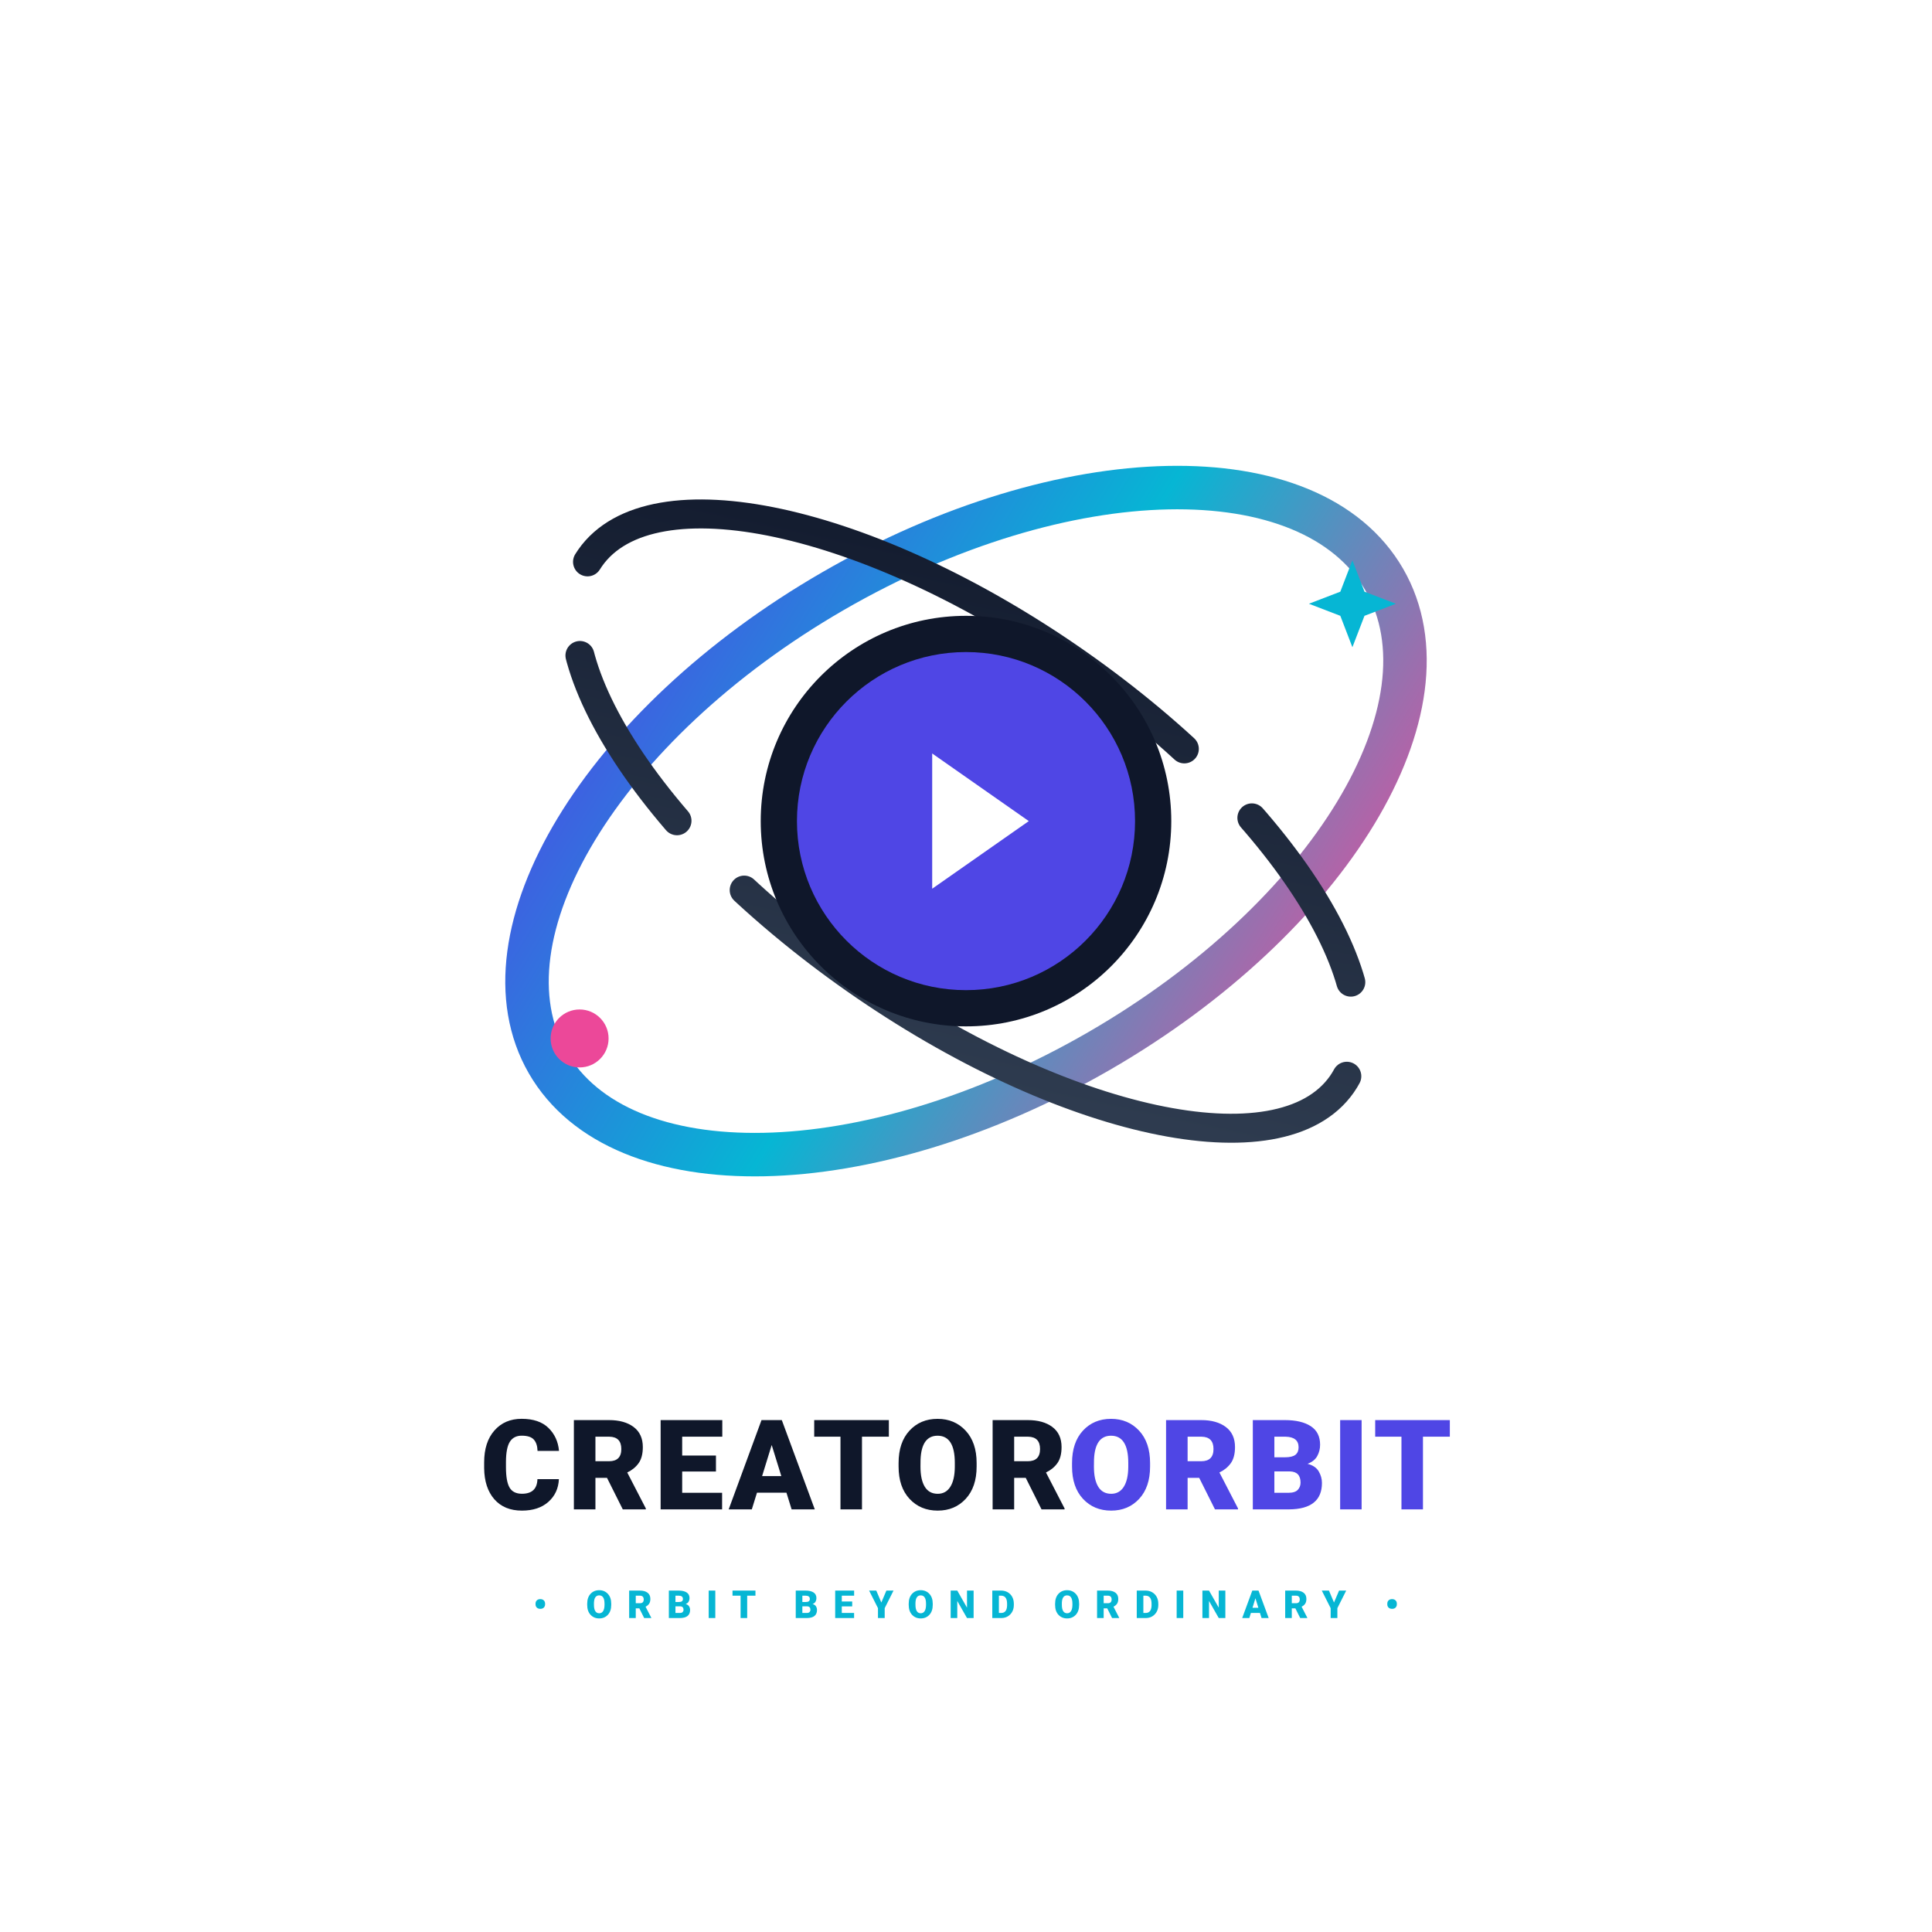
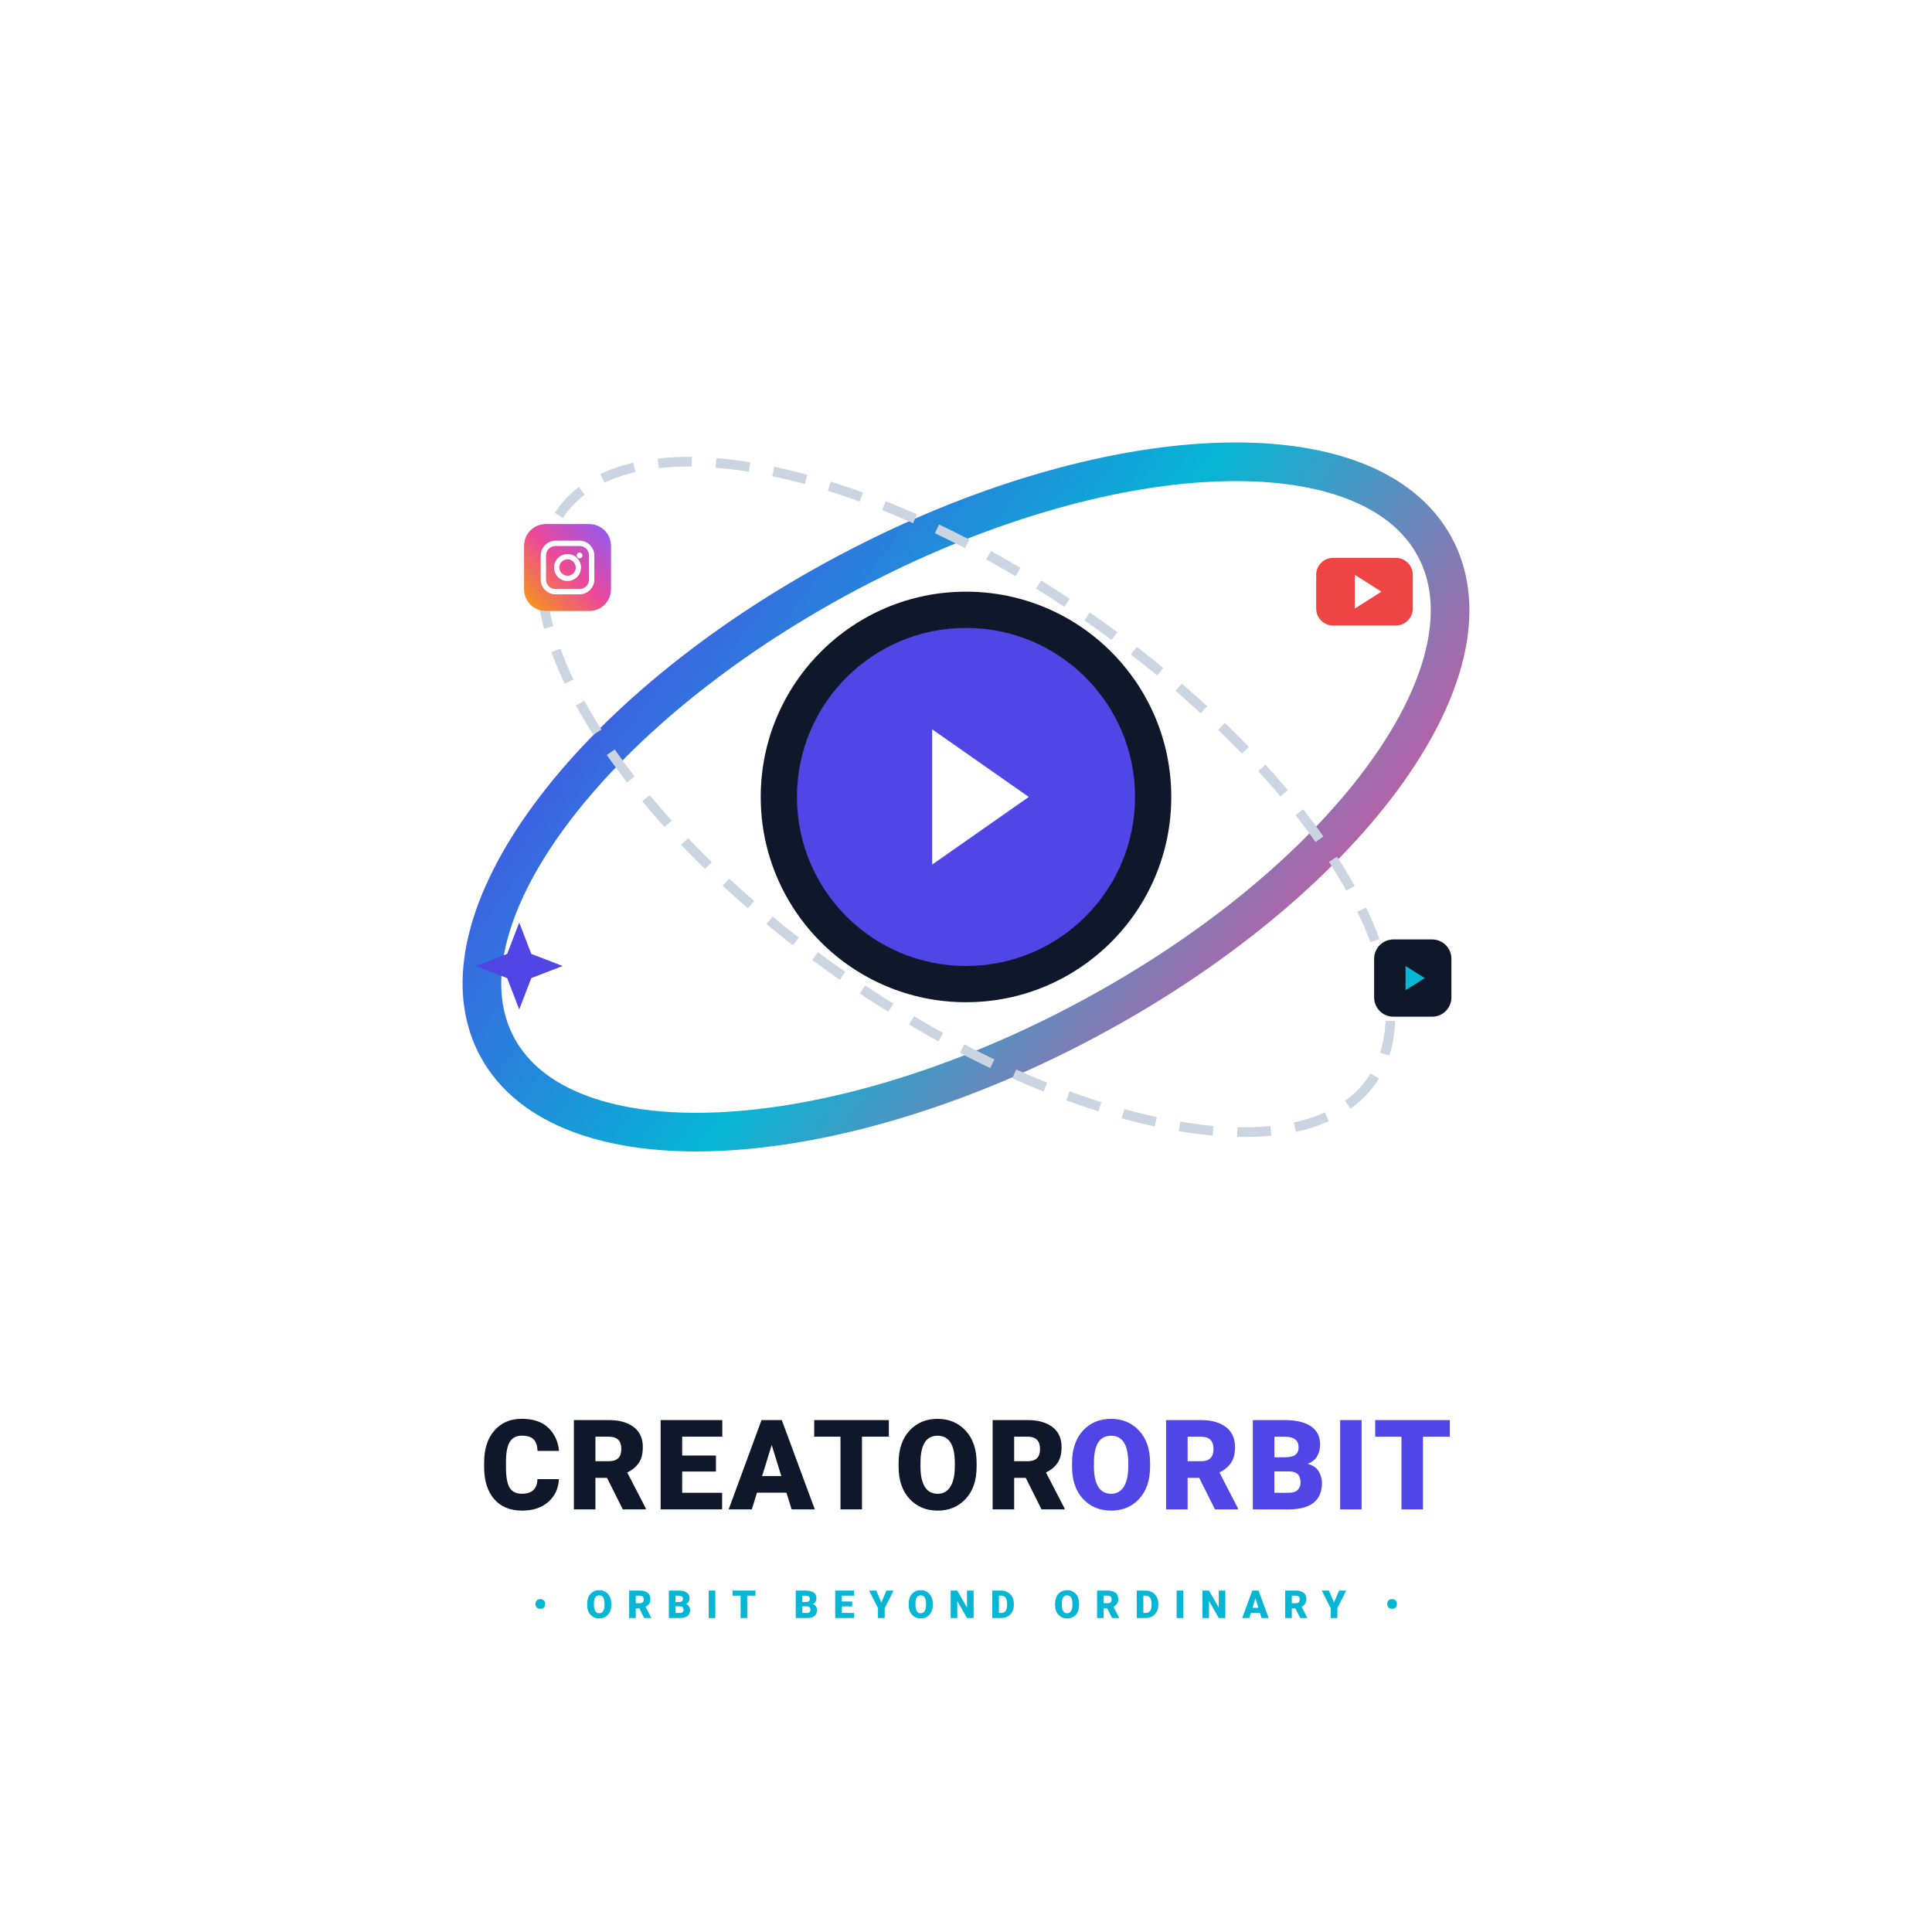
<svg xmlns="http://www.w3.org/2000/svg" viewBox="0 0 800 800" width="100%" height="100%">
  <defs>
-     <linearGradient id="glowIndigo" x1="0%" y1="0%" x2="100%" y2="100%">
+     <linearGradient id="glowIndigo3" x1="0%" y1="0%" x2="100%" y2="100%">
      <stop offset="0%" stop-color="#4F46E5" />
      <stop offset="50%" stop-color="#06B6D4" />
      <stop offset="100%" stop-color="#EC4899" />
    </linearGradient>
-     <linearGradient id="darkLoop" x1="0%" y1="0%" x2="100%" y2="100%">
-       <stop offset="0%" stop-color="#0F172A" />
-       <stop offset="100%" stop-color="#334155" />
+     <linearGradient id="instaGrad3" x1="0%" y1="100%" x2="100%" y2="0%">
+       <stop offset="0%" stop-color="#F59E0B" />
+       <stop offset="50%" stop-color="#EC4899" />
+       <stop offset="100%" stop-color="#8B5CF6" />
    </linearGradient>
  </defs>
  <rect width="800" height="800" fill="#FFFFFF" />
-   <g transform="translate(400, 340)">
-     <ellipse cx="0" cy="0" rx="200" ry="110" fill="none" stroke="url(#glowIndigo)" stroke-width="18" stroke-linecap="round" transform="rotate(-30)" />
-     <ellipse cx="0" cy="0" rx="190" ry="80" fill="none" stroke="url(#darkLoop)" stroke-width="12" stroke-linecap="round" stroke-dasharray="280 40 80 40" transform="rotate(35)" />
+   <g transform="translate(400, 330)">
+     <ellipse cx="0" cy="0" rx="220" ry="105" fill="none" stroke="url(#glowIndigo3)" stroke-width="16" stroke-linecap="round" transform="rotate(-28)" />
+     <ellipse cx="0" cy="0" rx="205" ry="90" fill="none" stroke="#CBD5E1" stroke-width="4" stroke-dasharray="14 10" transform="rotate(35)" />
+     <g transform="translate(-165, -95)">
+       <rect x="-18" y="-18" width="36" height="36" rx="9" fill="url(#instaGrad3)" />
+       <rect x="-10" y="-10" width="20" height="20" rx="5" fill="none" stroke="#FFFFFF" stroke-width="2.2" />
+       <circle cx="0" cy="0" r="4.5" fill="none" stroke="#FFFFFF" stroke-width="2.2" />
+       <circle cx="5" cy="-5" r="1.2" fill="#FFFFFF" />
+     </g>
+     <g transform="translate(165, -85)">
+       <rect x="-20" y="-14" width="40" height="28" rx="7" fill="#EF4444" />
+       <polygon points="-4,-7 -4,7 7,0" fill="#FFFFFF" />
+     </g>
+     <g transform="translate(185, 75)">
+       <rect x="-16" y="-16" width="32" height="32" rx="8" fill="#0F172A" />
+       <polygon points="-3,-5 -3,5 5,0" fill="#06B6D4" />
+     </g>
+     <g transform="translate(-185, 70)">
+       <polygon points="0,-18 5,-5 18,0 5,5 0,18 -5,5 -18,0 -5,-5" fill="#4F46E5" />
+     </g>
    <circle cx="0" cy="0" r="85" fill="#0F172A" />
    <circle cx="0" cy="0" r="70" fill="#4F46E5" />
    <polygon points="-14,-28 -14,28 26,0" fill="#FFFFFF" />
-     <g transform="translate(160, -90)">
-       <polygon points="0,-18 5,-5 18,0 5,5 0,18 -5,5 -18,0 -5,-5" fill="#06B6D4" />
-     </g>
-     <circle cx="-160" cy="90" r="12" fill="#EC4899" />
  </g>
-   <text x="400" y="625" font-family="-apple-system, BlinkMacSystemFont, 'Segoe UI', Roboto, 'Helvetica Neue', Arial, sans-serif" font-size="52" font-weight="900" fill="#0F172A" text-anchor="middle" letter-spacing="2">
+   <text x="400" y="625" font-family="-apple-system, BlinkMacSystemFont, 'Segoe UI', Roboto, sans-serif" font-size="52" font-weight="900" fill="#0F172A" text-anchor="middle" letter-spacing="2">
    CREATOR<tspan fill="#4F46E5">ORBIT</tspan>
  </text>
-   <text x="400" y="670" font-family="-apple-system, BlinkMacSystemFont, 'Segoe UI', Roboto, 'Helvetica Neue', Arial, sans-serif" font-size="16" font-weight="800" fill="#06B6D4" text-anchor="middle" letter-spacing="6">
+   <text x="400" y="670" font-family="-apple-system, BlinkMacSystemFont, 'Segoe UI', Roboto, sans-serif" font-size="16" font-weight="800" fill="#06B6D4" text-anchor="middle" letter-spacing="6">
    • ORBIT BEYOND ORDINARY •
  </text>
</svg>
